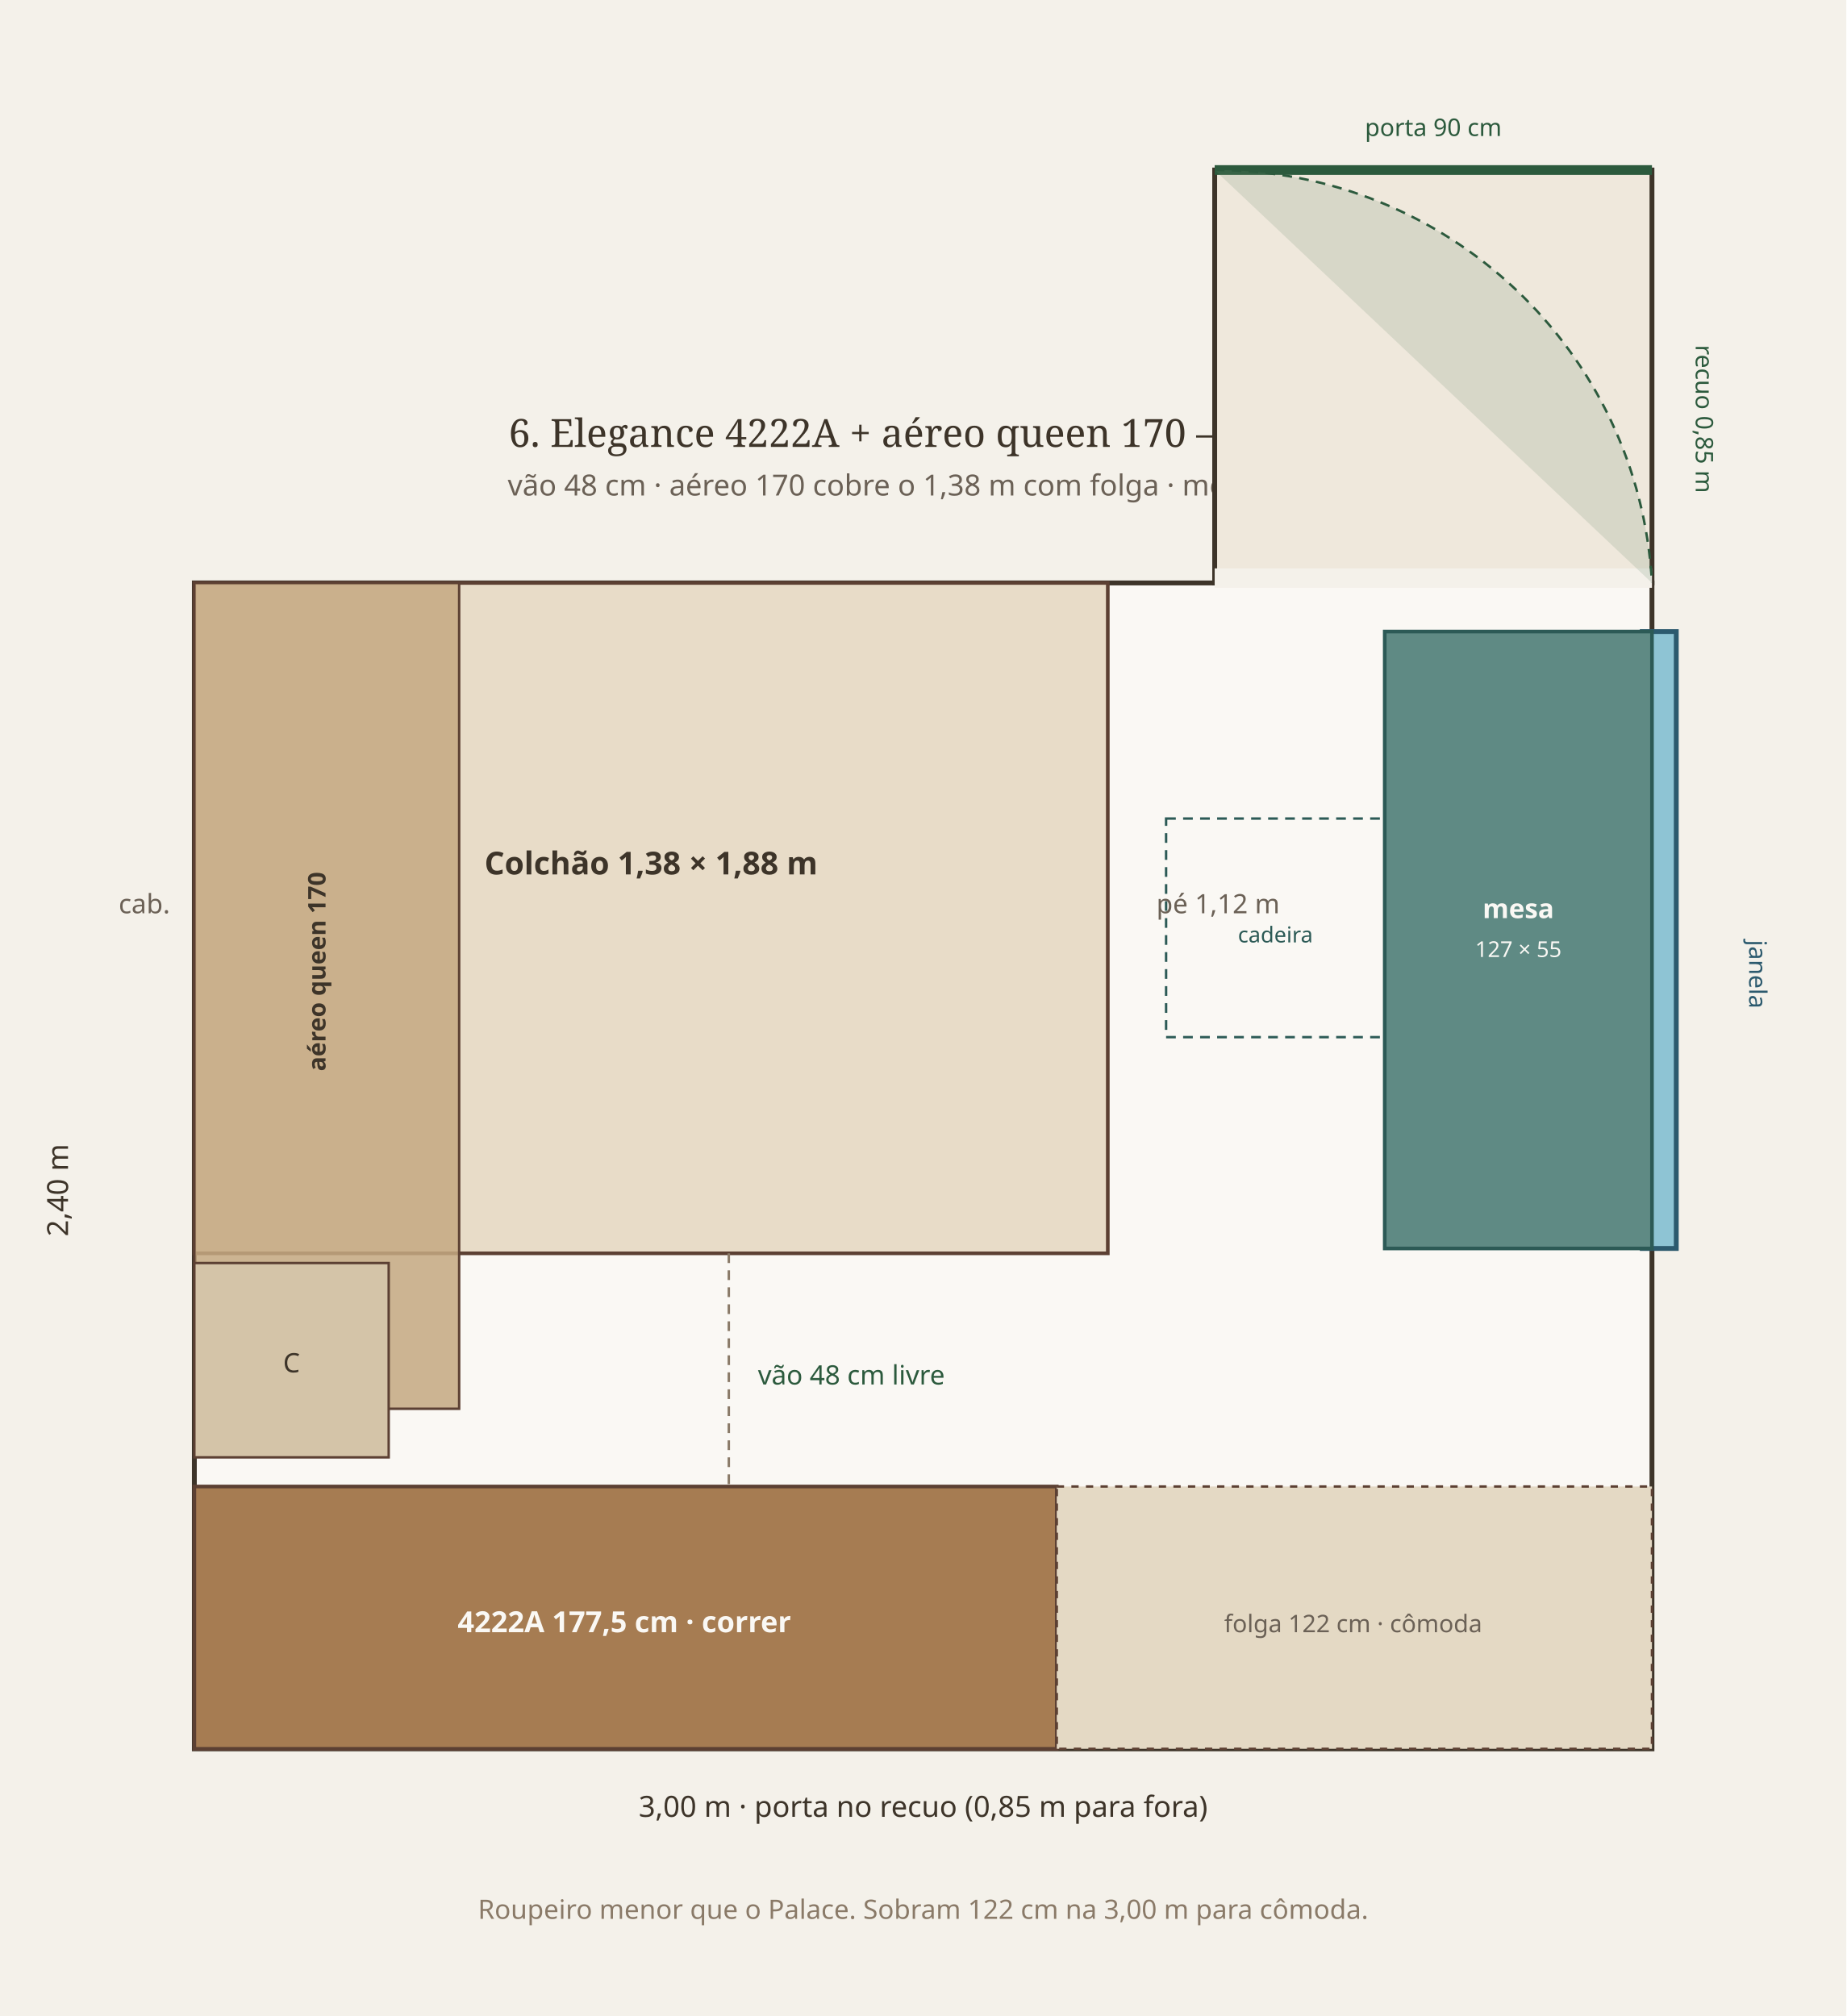
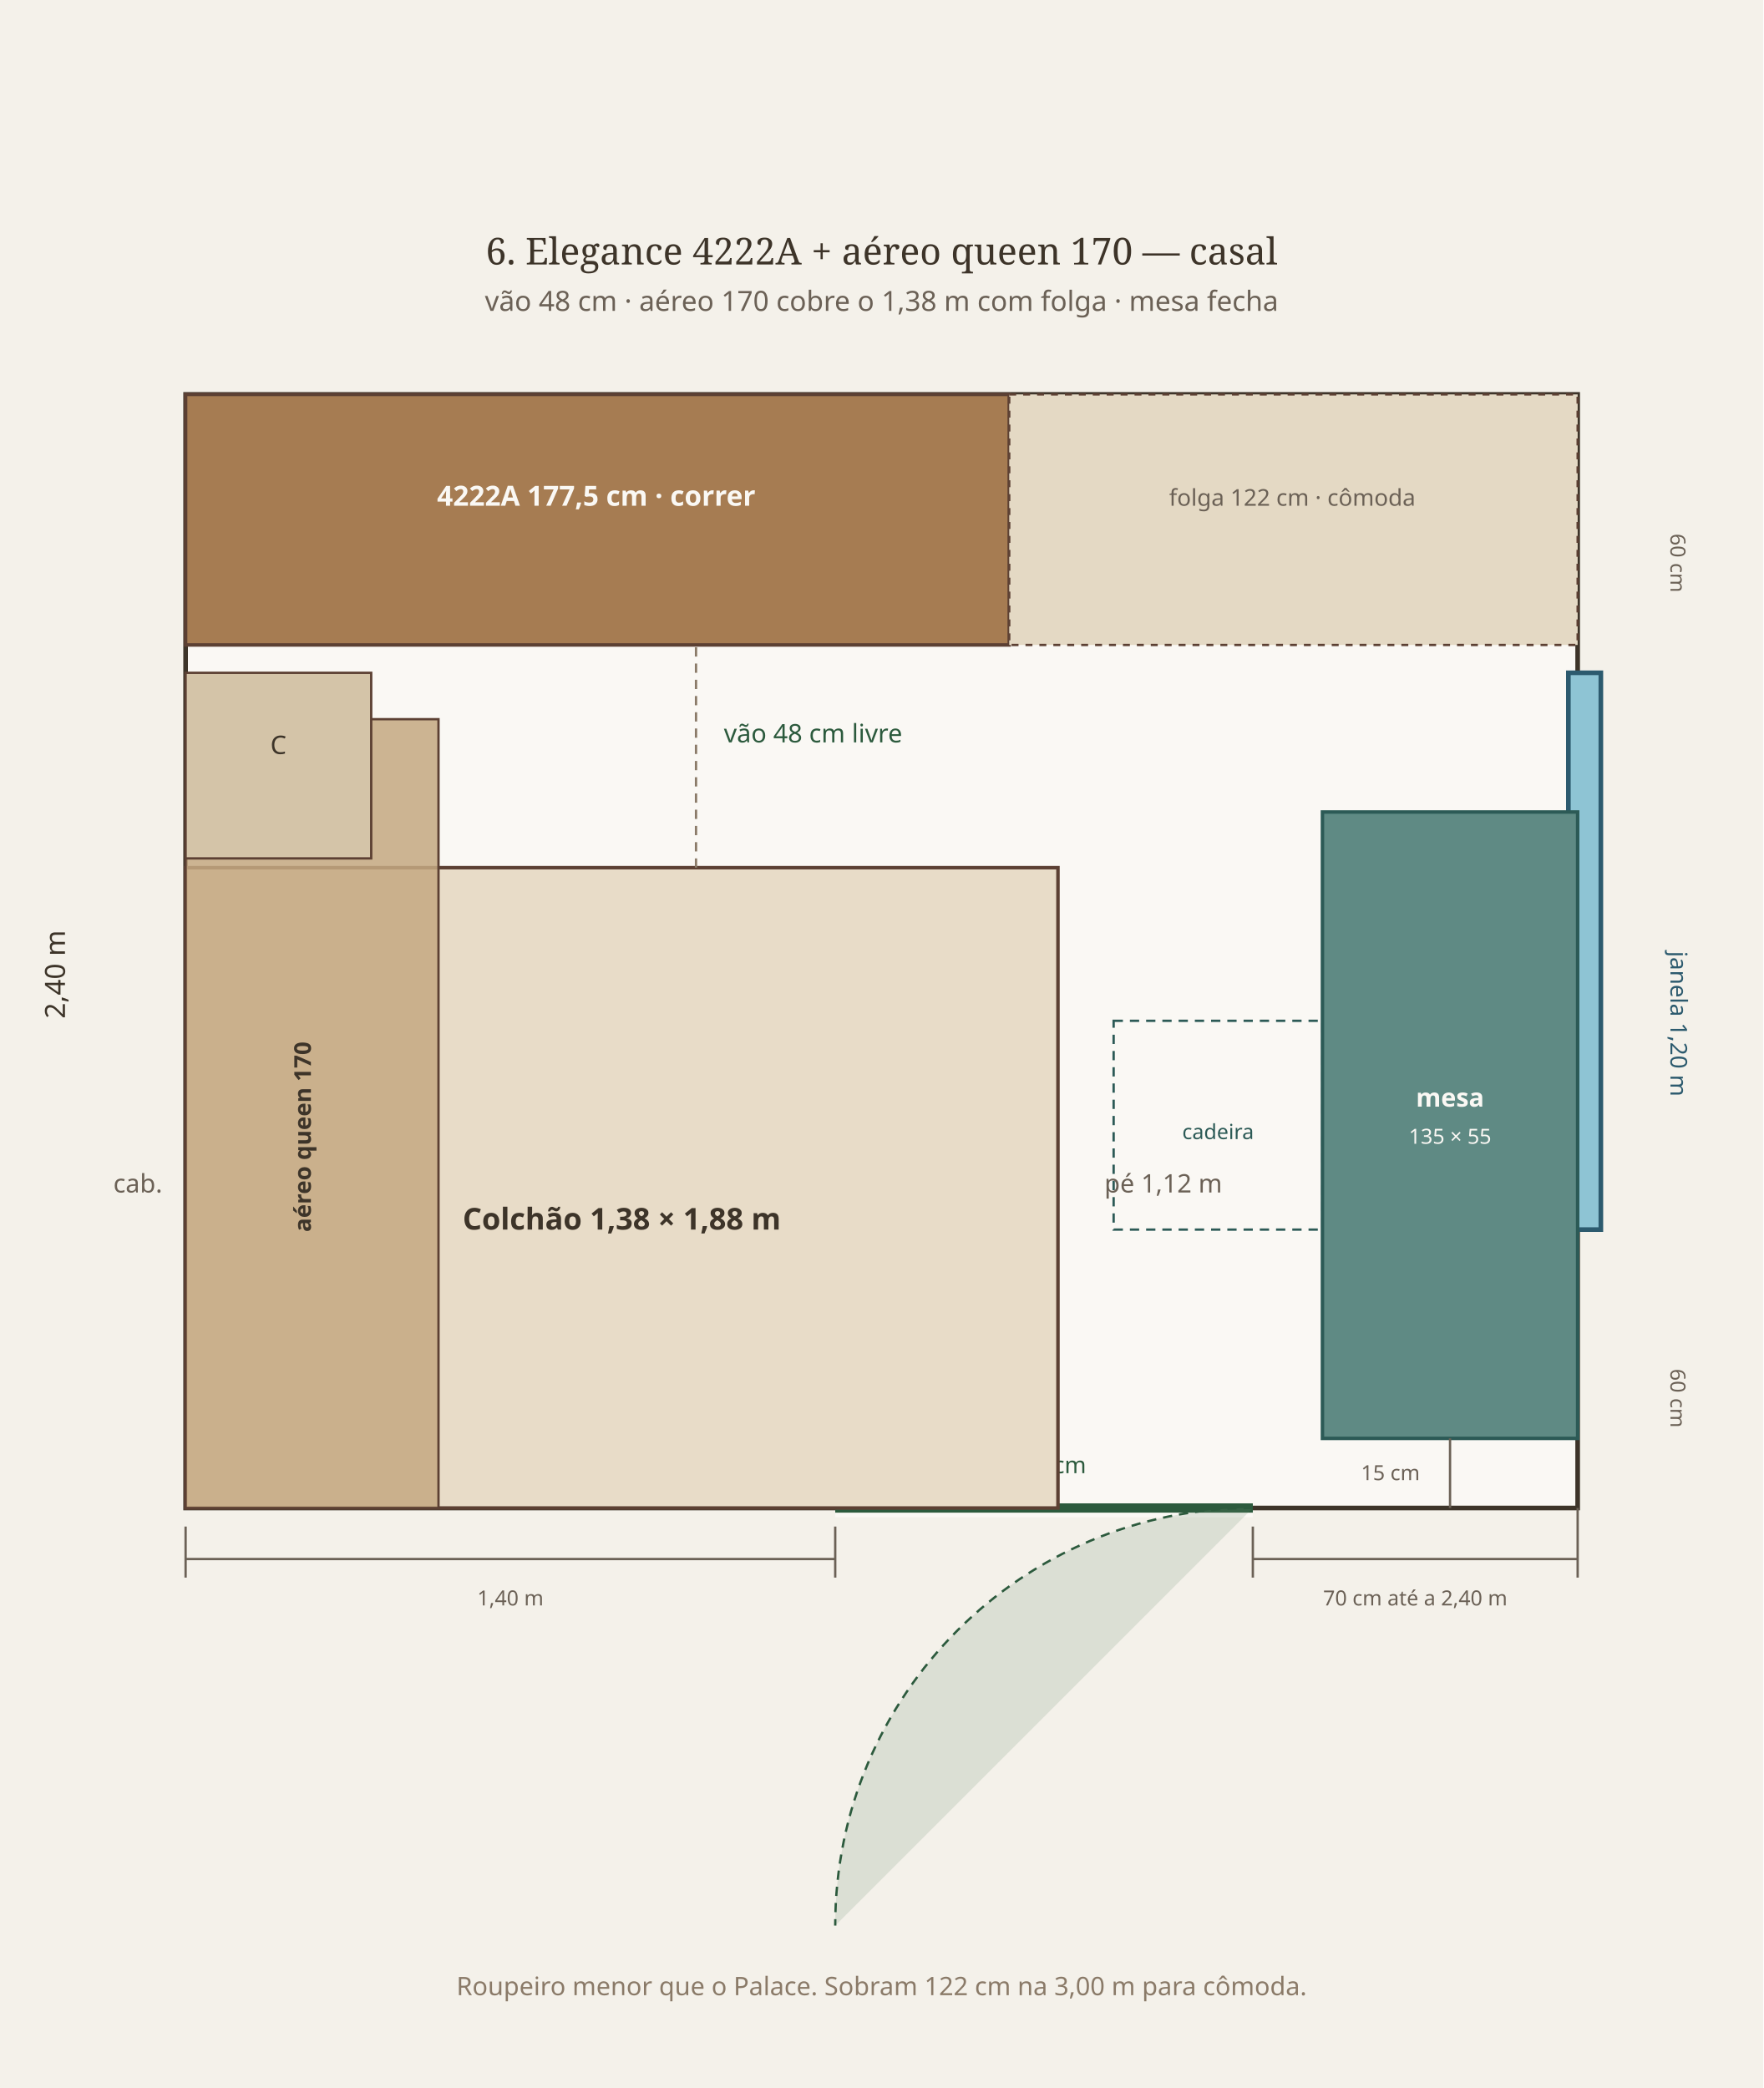
- <svg xmlns="http://www.w3.org/2000/svg" viewBox="0 -150 760 830" role="img">
-   <rect x="0" y="-150" width="760" height="830" fill="#f4f1ea" />
+ <svg xmlns="http://www.w3.org/2000/svg" viewBox="0 -80 760 900" role="img">
+   <rect x="0" y="-80" width="760" height="900" fill="#f4f1ea" />
  <text x="380" y="34" text-anchor="middle" font-family="Georgia, serif" font-size="16" fill="#3d3429">6. Elegance 4222A + aéreo queen 170 — casal</text>
  <text x="380" y="54" text-anchor="middle" font-family="system-ui, sans-serif" font-size="12" fill="#6b6156">vão 48 cm · aéreo 170 cobre o 1,38 m com folga · mesa fecha</text>
  <rect x="80" y="90" width="600" height="480" fill="#faf8f4" stroke="#3d3429" stroke-width="2" />
-   <rect x="500" y="-80" width="180" height="170" fill="#efe8dc" stroke="#3d3429" stroke-width="2" />
-   <rect x="500" y="84" width="180" height="8" fill="#f4f1ea" />
-   <line x1="500" y1="-80" x2="680" y2="-80" stroke="#2c5a3d" stroke-width="4" />
-   <path d="M500 -80 A180 180 0 0 1 680 90" fill="#6b8f71" fill-opacity="0.18" stroke="#2c5a3d" stroke-dasharray="4 3" />
-   <text x="590" y="-94" text-anchor="middle" font-family="system-ui, sans-serif" font-size="10" fill="#2c5a3d">porta 90 cm</text>
-   <text x="698" y="-8" font-family="system-ui, sans-serif" font-size="10" fill="#2c5a3d" transform="rotate(90 698 -8)">recuo 0,85 m</text>
-   <rect x="676" y="110" width="14" height="254" fill="#8ec4d4" stroke="#2c5a6e" stroke-width="2" />
-   <text x="720" y="237" font-family="system-ui, sans-serif" font-size="10" fill="#2c5a6e" transform="rotate(90 720 237)">janela</text>
-   <rect x="570" y="110" width="110" height="254" fill="#5f8a84" stroke="#2c5a56" stroke-width="1.5" />
-   <text x="625" y="228" text-anchor="middle" font-family="system-ui, sans-serif" font-size="11" fill="#faf8f4" font-weight="600">mesa</text>
-   <text x="625" y="244" text-anchor="middle" font-family="system-ui, sans-serif" font-size="9" fill="#faf8f4">127 × 55</text>
-   <rect x="480" y="187" width="90" height="90" fill="none" stroke="#2c5a56" stroke-dasharray="4 3" />
-   <text x="525" y="238" text-anchor="middle" font-family="system-ui, sans-serif" font-size="9" fill="#2c5a56">cadeira</text>
-   <text x="380" y="598" text-anchor="middle" font-family="system-ui, sans-serif" font-size="12" fill="#3d3429">3,00 m · porta no recuo (0,85 m para fora)</text>
+   <rect x="360" y="566" width="180" height="8" fill="#faf8f4" />
+   <line x1="360" y1="570" x2="540" y2="570" stroke="#2c5a3d" stroke-width="4" />
+   <path d="M540 570 A180 180 0 0 0 360 750" fill="#6b8f71" fill-opacity="0.18" stroke="#2c5a3d" stroke-dasharray="4 3" />
+   <text x="440" y="555" text-anchor="middle" font-family="system-ui, sans-serif" font-size="10" fill="#2c5a3d">porta 90 cm</text>
+   <line x1="80" y1="578" x2="80" y2="600" stroke="#6b6156" />
+   <line x1="360" y1="578" x2="360" y2="600" stroke="#6b6156" />
+   <line x1="80" y1="592" x2="360" y2="592" stroke="#6b6156" />
+   <text x="220" y="612" text-anchor="middle" font-family="system-ui, sans-serif" font-size="9" fill="#6b6156">1,40 m</text>
+   <line x1="540" y1="578" x2="540" y2="600" stroke="#6b6156" />
+   <line x1="680" y1="570" x2="680" y2="600" stroke="#6b6156" />
+   <line x1="540" y1="592" x2="680" y2="592" stroke="#6b6156" />
+   <text x="610" y="612" text-anchor="middle" font-family="system-ui, sans-serif" font-size="9" fill="#6b6156">70 cm até a 2,40 m</text>
+   <rect x="676" y="210" width="14" height="240" fill="#8ec4d4" stroke="#2c5a6e" stroke-width="2" />
+   <text x="720" y="150" font-family="system-ui, sans-serif" font-size="9" fill="#6b6156" transform="rotate(90 720 150)">60 cm</text>
+   <text x="720" y="330" font-family="system-ui, sans-serif" font-size="10" fill="#2c5a6e" transform="rotate(90 720 330)">janela 1,20 m</text>
+   <text x="720" y="510" font-family="system-ui, sans-serif" font-size="9" fill="#6b6156" transform="rotate(90 720 510)">60 cm</text>
+   <rect x="570" y="270" width="110" height="270" fill="#5f8a84" stroke="#2c5a56" stroke-width="1.5" />
+   <text x="625" y="397" text-anchor="middle" font-family="system-ui, sans-serif" font-size="11" fill="#faf8f4" font-weight="600">mesa</text>
+   <text x="625" y="413" text-anchor="middle" font-family="system-ui, sans-serif" font-size="9" fill="#faf8f4">135 × 55</text>
+   <rect x="480" y="360" width="90" height="90" fill="none" stroke="#2c5a56" stroke-dasharray="4 3" />
+   <text x="525" y="411" text-anchor="middle" font-family="system-ui, sans-serif" font-size="9" fill="#2c5a56">cadeira</text>
+   <line x1="625" y1="540" x2="625" y2="570" stroke="#6b6156" />
+   <text x="612" y="558" text-anchor="end" font-family="system-ui, sans-serif" font-size="9" fill="#6b6156">15 cm</text>
  <text x="28" y="340" text-anchor="middle" font-family="system-ui, sans-serif" font-size="12" fill="#3d3429" transform="rotate(-90 28 340)">2,40 m</text>
-   <rect x="80" y="90" width="376" height="276" fill="#e8dcc8" stroke="#5c4033" stroke-width="1.5" />
-   <text x="268" y="210" text-anchor="middle" font-family="system-ui, sans-serif" font-size="13" fill="#3d3429" font-weight="600">Colchão 1,38 × 1,88 m</text>
-   <text x="70" y="226" text-anchor="end" font-family="system-ui, sans-serif" font-size="11" fill="#6b6156">cab.</text>
-   <text x="476" y="226" font-family="system-ui, sans-serif" font-size="11" fill="#6b6156">pé 1,12 m</text>
-   <rect x="80" y="90" width="109" height="340" fill="#c4a882" fill-opacity="0.85" stroke="#5c4033" />
-   <text x="134" y="250" text-anchor="middle" font-family="system-ui, sans-serif" font-size="10" fill="#3d3429" font-weight="600" transform="rotate(-90 134 250)">aéreo queen 170</text>
-   <rect x="80" y="370" width="80" height="80" fill="#d4c4a8" stroke="#5c4033" />
-   <text x="120" y="415" text-anchor="middle" font-family="system-ui, sans-serif" font-size="11" fill="#3d3429">C</text>
-   <line x1="300" y1="366" x2="300" y2="462" stroke="#8a7a68" stroke-dasharray="4 3" />
-   <text x="312" y="420" font-family="system-ui, sans-serif" font-size="11" fill="#2c5a3d">vão 48 cm livre</text>
-   <rect x="80" y="462" width="355" height="108" fill="#a67c52" stroke="#5c4033" stroke-width="1.5" />
-   <text x="257" y="522" text-anchor="middle" font-family="system-ui, sans-serif" font-size="12" fill="#faf8f4" font-weight="600">4222A 177,5 cm · correr</text>
-   <rect x="435" y="462" width="245" height="108" fill="#e4d9c4" stroke="#5c4033" stroke-dasharray="3 3" />
-   <text x="557" y="522" text-anchor="middle" font-family="system-ui, sans-serif" font-size="10" fill="#6b6156">folga 122 cm · cômoda</text>
-   <text x="380" y="640" text-anchor="middle" font-family="system-ui, sans-serif" font-size="11" fill="#8a7a68">Roupeiro menor que o Palace. Sobram 122 cm na 3,00 m para cômoda.</text>
+   <rect x="80" y="294" width="376" height="276" fill="#e8dcc8" stroke="#5c4033" stroke-width="1.5" />
+   <text x="268" y="450" text-anchor="middle" font-family="system-ui, sans-serif" font-size="13" fill="#3d3429" font-weight="600">Colchão 1,38 × 1,88 m</text>
+   <text x="70" y="434" text-anchor="end" font-family="system-ui, sans-serif" font-size="11" fill="#6b6156">cab.</text>
+   <text x="476" y="434" font-family="system-ui, sans-serif" font-size="11" fill="#6b6156">pé 1,12 m</text>
+   <rect x="80" y="230" width="109" height="340" fill="#c4a882" fill-opacity="0.85" stroke="#5c4033" />
+   <text x="134" y="410" text-anchor="middle" font-family="system-ui, sans-serif" font-size="10" fill="#3d3429" font-weight="600" transform="rotate(-90 134 410)">aéreo queen 170</text>
+   <rect x="80" y="210" width="80" height="80" fill="#d4c4a8" stroke="#5c4033" />
+   <text x="120" y="245" text-anchor="middle" font-family="system-ui, sans-serif" font-size="11" fill="#3d3429">C</text>
+   <line x1="300" y1="294" x2="300" y2="198" stroke="#8a7a68" stroke-dasharray="4 3" />
+   <text x="312" y="240" font-family="system-ui, sans-serif" font-size="11" fill="#2c5a3d">vão 48 cm livre</text>
+   <rect x="80" y="90" width="355" height="108" fill="#a67c52" stroke="#5c4033" stroke-width="1.5" />
+   <text x="257" y="138" text-anchor="middle" font-family="system-ui, sans-serif" font-size="12" fill="#faf8f4" font-weight="600">4222A 177,5 cm · correr</text>
+   <rect x="435" y="90" width="245" height="108" fill="#e4d9c4" stroke="#5c4033" stroke-dasharray="3 3" />
+   <text x="557" y="138" text-anchor="middle" font-family="system-ui, sans-serif" font-size="10" fill="#6b6156">folga 122 cm · cômoda</text>
+   <text x="380" y="780" text-anchor="middle" font-family="system-ui, sans-serif" font-size="11" fill="#8a7a68">Roupeiro menor que o Palace. Sobram 122 cm na 3,00 m para cômoda.</text>
</svg>
